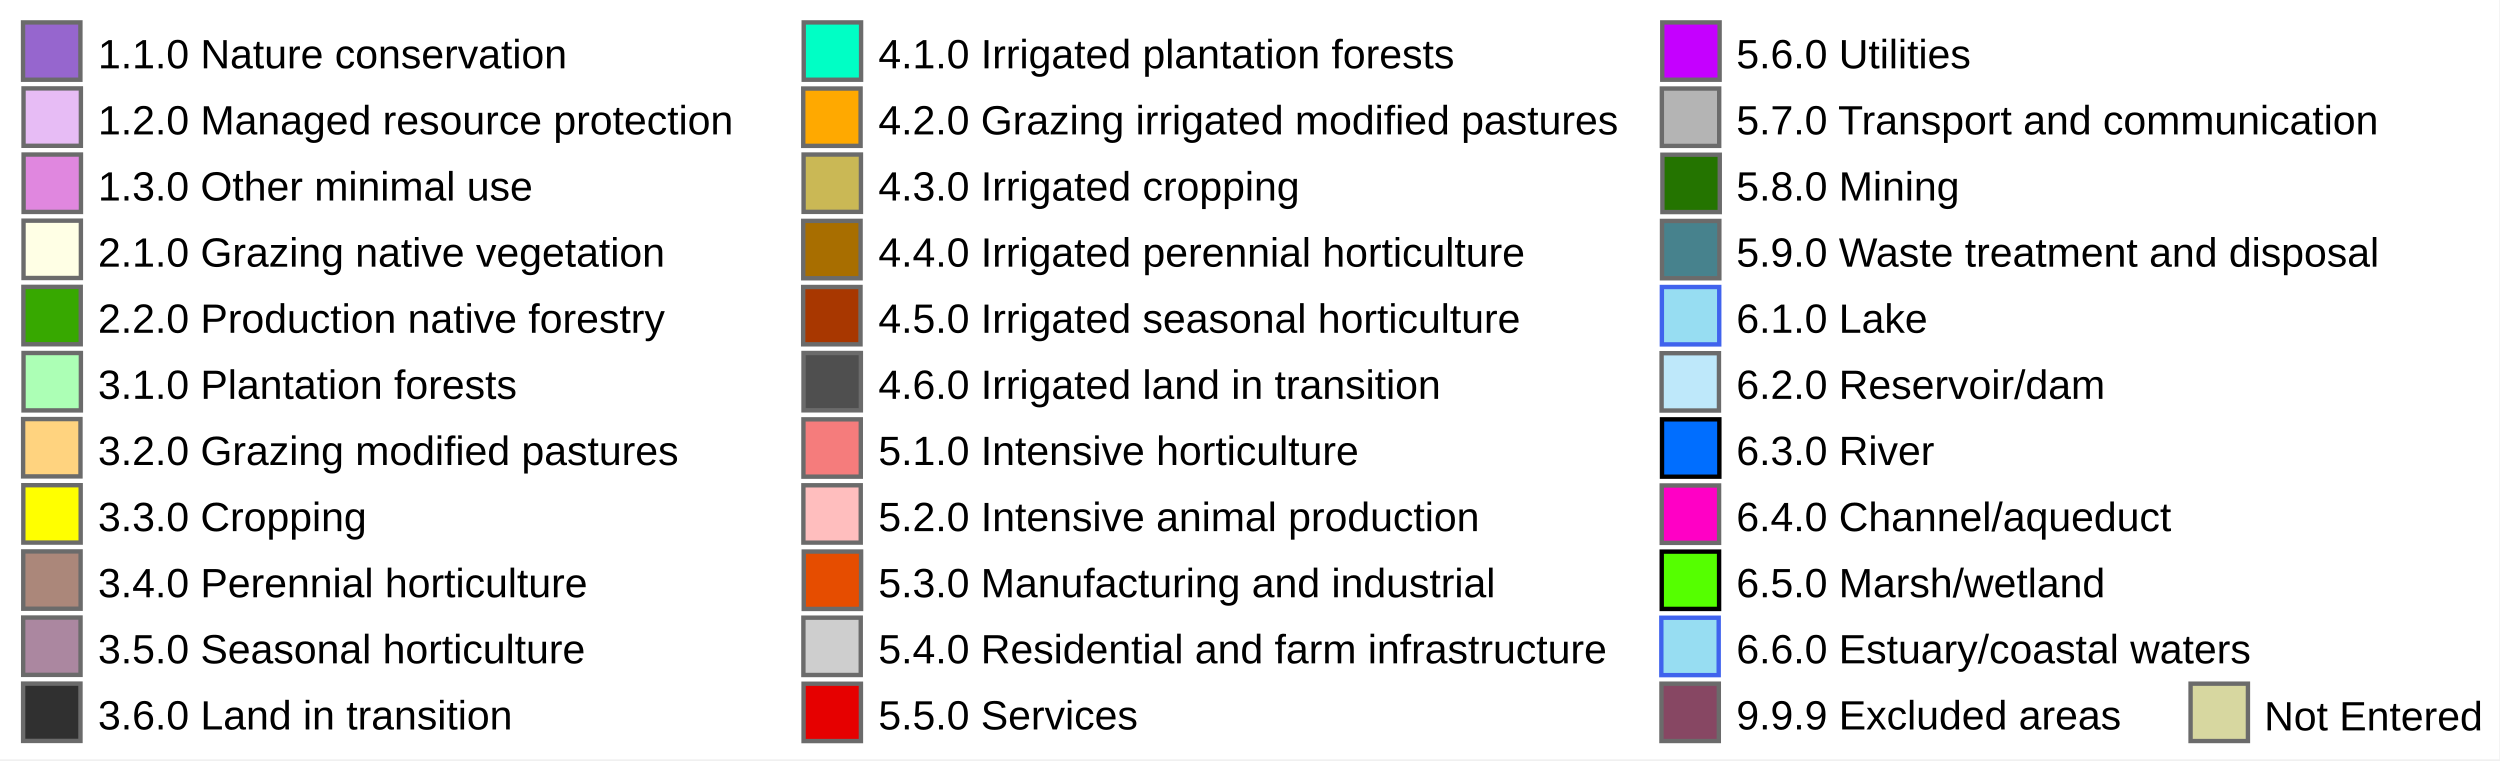
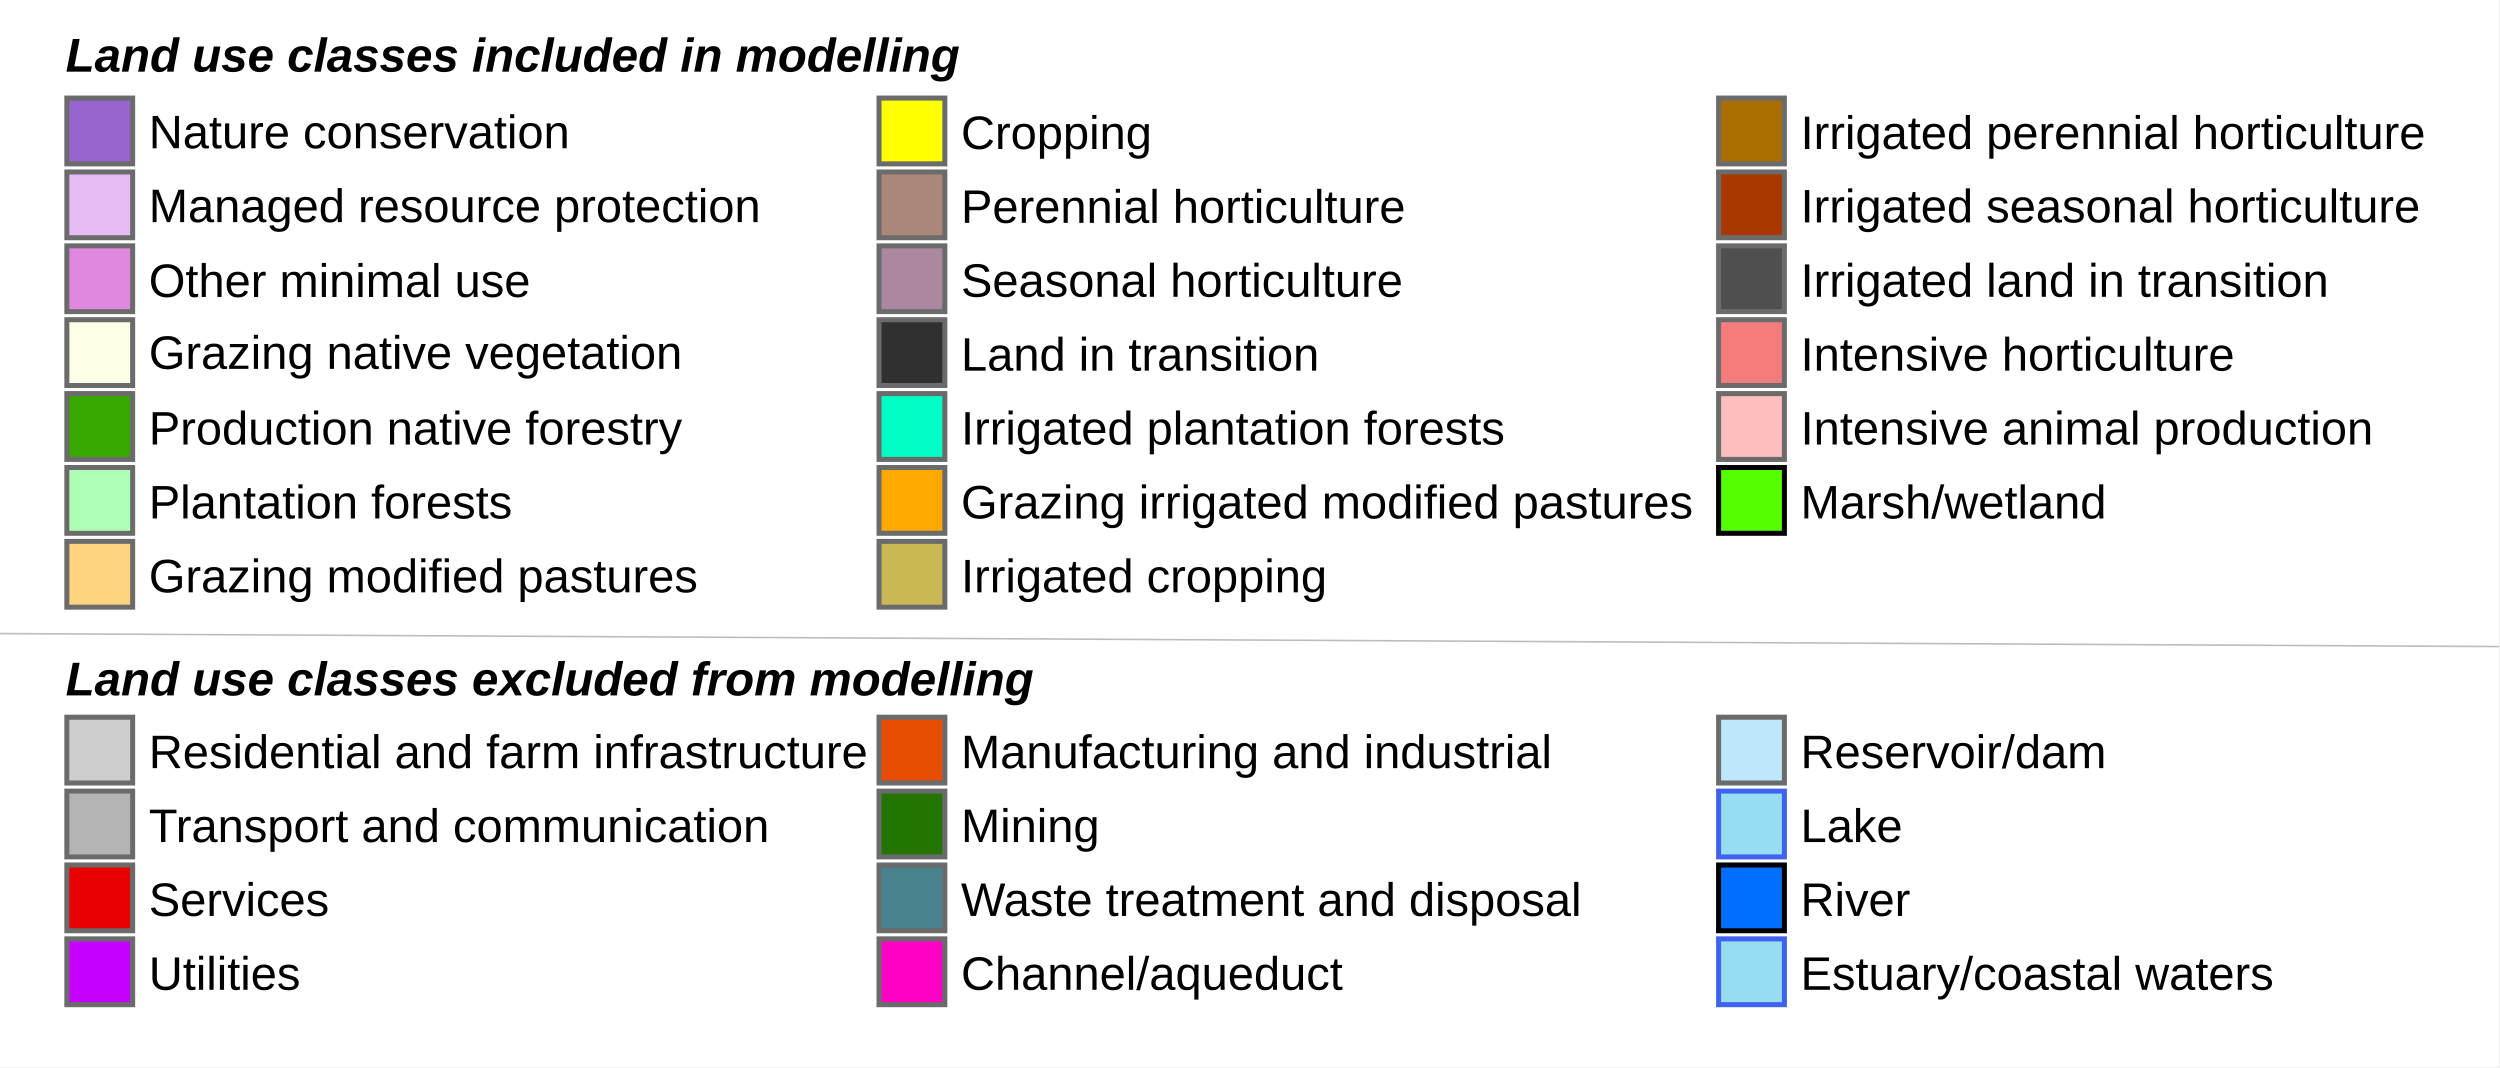
- <svg xmlns="http://www.w3.org/2000/svg" width="100%" height="100%" viewBox="0 0 1772 539" version="1.1" xml:space="preserve" style="fill-rule:evenodd;clip-rule:evenodd;stroke-linecap:round;stroke-miterlimit:1.5;">
-   <g transform="matrix(0.984069,0,0,0.973323,-110.601,-22.8238)">
-     <rect x="112.392" y="23.449" width="1800.18" height="552.982" style="fill:white;" />
-   </g>
-   <g transform="matrix(1,0,0,1,-327.287,-446.717)">
-     <g transform="matrix(3.04878,0,0,3.04878,339.94,458.447)">
+ <svg xmlns="http://www.w3.org/2000/svg" width="100%" height="100%" viewBox="0 0 1545 660" version="1.1" xml:space="preserve" style="fill-rule:evenodd;clip-rule:evenodd;stroke-linecap:round;stroke-miterlimit:1.5;">
+   <g transform="matrix(0.997439,0,0,0.971033,-154.491,-12.9859)">
+     <rect x="154.887" y="13.373" width="1548.08" height="679.041" style="fill:white;" />
+   </g>
+   <g transform="matrix(1,0,0,1,-1816.38,-201.903)">
+     <g transform="matrix(29.3333,0,0,29.3333,2409.53,246.178)">
+         </g>
+     <text x="1856.95px" y="246.178px" style="font-family:'Arial-BoldItalicMT', 'Arial', sans-serif;font-weight:700;font-style:italic;font-size:29.333px;">Land use classes included in modelling</text>
+   </g>
+   <g transform="matrix(1,0,0,1,-1816.38,183.584)">
+     <g transform="matrix(29.3333,0,0,29.3333,2455.2,246.178)">
+         </g>
+     <text x="1856.95px" y="246.178px" style="font-family:'Arial-BoldItalicMT', 'Arial', sans-serif;font-weight:700;font-style:italic;font-size:29.333px;">Land use classes excluded from modelling</text>
+   </g>
+   <g transform="matrix(1,0,0,1,430.776,-378.185)">
+     <g transform="matrix(3.04878,0,0,3.04878,108.792,525.977)">
+       <rect x="1.207" y="1.356" width="13.337" height="13.337" style="fill:rgb(171,135,160);stroke:rgb(107,107,107);stroke-width:1.02px;" />
+     </g>
+     <g transform="matrix(1,0,0,1,163.133,540.772)">
+       <g transform="matrix(29.0667,0,0,29.0667,273.068,20.8207)">
+             </g>
+       <text x="0px" y="20.821px" style="font-family:'ArialMT', 'Arial', sans-serif;font-size:29.067px;">Seasonal horticulture</text>
+     </g>
+   </g>
+   <g transform="matrix(1,0,0,1,436.78,-329.086)">
+     <g transform="matrix(3.04878,0,0,3.04878,102.788,385.555)">
+       <rect x="1.207" y="1.356" width="13.337" height="13.337" style="fill:rgb(255,255,0);stroke:rgb(107,107,107);stroke-width:1.02px;" />
+     </g>
+     <g transform="matrix(1,0,0,1,157.129,400.35)">
+       <g transform="matrix(29.0667,0,0,29.0667,117.956,20.8207)">
+             </g>
+       <text x="0px" y="20.821px" style="font-family:'ArialMT', 'Arial', sans-serif;font-size:29.067px;">Cropping</text>
+     </g>
+   </g>
+   <g transform="matrix(1,0,0,1,-30.4278,41.9058)">
+     <g transform="matrix(0.185606,0,0,0.185606,122.386,28.9102)">
+       <g transform="matrix(156.604,0,0,156.604,1401.49,112.177)">
+             </g>
+       <text x="0px" y="112.177px" style="font-family:'ArialMT', 'Arial', sans-serif;font-size:156.604px;">Nature conservation</text>
+     </g>
+     <g transform="matrix(3.04878,0,0,3.04878,68.0594,14.5626)">
      <rect x="1.207" y="1.356" width="13.337" height="13.337" style="fill:rgb(150,102,206);stroke:rgb(107,107,107);stroke-width:1.02px;" />
    </g>
-     <g transform="matrix(3.04878,0,0,3.04878,340.281,505.253)">
+   </g>
+   <g transform="matrix(1,0,0,1,-30.4278,38.7177)">
+     <g transform="matrix(1,0,0,1,122.386,77.7327)">
+       <g transform="matrix(29.0667,0,0,29.0667,378.094,20.8207)">
+             </g>
+       <text x="0px" y="20.821px" style="font-family:'ArialMT', 'Arial', sans-serif;font-size:29.067px;">Managed resource protection</text>
+     </g>
+     <g transform="matrix(3.04878,0,0,3.04878,68.0594,63.4126)">
      <rect x="1.207" y="1.356" width="13.337" height="13.337" style="fill:rgb(231,188,245);stroke:rgb(107,107,107);stroke-width:1.02px;" />
    </g>
-     <g transform="matrix(3.04878,0,0,3.04878,340.329,552.134)">
+   </g>
+   <g transform="matrix(1,0,0,1,-30.4278,35.7558)">
+     <g transform="matrix(1,0,0,1,122.386,126.96)">
+       <g transform="matrix(29.0667,0,0,29.0667,235.84,20.8207)">
+             </g>
+       <text x="0px" y="20.821px" style="font-family:'ArialMT', 'Arial', sans-serif;font-size:29.067px;">Other minimal use</text>
+     </g>
+     <g transform="matrix(3.04878,0,0,3.04878,68.0594,112.036)">
      <rect x="1.207" y="1.356" width="13.337" height="13.337" style="fill:rgb(224,135,223);stroke:rgb(107,107,107);stroke-width:1.02px;" />
    </g>
-     <g transform="matrix(3.04878,0,0,3.04878,340.281,598.975)">
+   </g>
+   <g transform="matrix(1,0,0,1,-30.4278,33.1977)">
+     <g transform="matrix(1,0,0,1,122.4,173.945)">
+       <g transform="matrix(29.0667,0,0,29.0667,329.626,20.8207)">
+             </g>
+       <text x="0px" y="20.821px" style="font-family:'ArialMT', 'Arial', sans-serif;font-size:29.067px;">Grazing native vegetation</text>
+     </g>
+     <g transform="matrix(3.04878,0,0,3.04878,68.0594,160.257)">
      <rect x="1.207" y="1.356" width="13.337" height="13.337" style="fill:rgb(255,255,229);stroke:rgb(107,107,107);stroke-width:1.02px;" />
    </g>
-     <g transform="matrix(3.04878,0,0,3.04878,340.184,645.916)">
+   </g>
+   <g transform="matrix(1,0,0,1,-88.1424,2.52149)">
+     <g transform="matrix(1,0,0,1,180.115,251.39)">
+       <g transform="matrix(29.0667,0,0,29.0667,329.583,20.8207)">
+             </g>
+       <text x="0px" y="20.821px" style="font-family:'ArialMT', 'Arial', sans-serif;font-size:29.067px;">Production native forestry</text>
+     </g>
+     <g transform="matrix(3.04878,0,0,3.04878,125.774,236.595)">
      <rect x="1.207" y="1.356" width="13.337" height="13.337" style="fill:rgb(55,168,0);stroke:rgb(107,107,107);stroke-width:1.02px;" />
    </g>
-     <g transform="matrix(3.04878,0,0,3.04878,340.281,692.795)">
+   </g>
+   <g transform="matrix(1,0,0,1,-36.5644,11.7124)">
+     <g transform="matrix(1,0,0,1,128.537,287.861)">
+       <g transform="matrix(29.0667,0,0,29.0667,224.585,20.8207)">
+             </g>
+       <text x="0px" y="20.821px" style="font-family:'ArialMT', 'Arial', sans-serif;font-size:29.067px;">Plantation forests</text>
+     </g>
+     <g transform="matrix(3.04878,0,0,3.04878,74.196,273.066)">
      <rect x="1.207" y="1.356" width="13.337" height="13.337" style="fill:rgb(172,255,181);stroke:rgb(107,107,107);stroke-width:1.02px;" />
    </g>
-     <g transform="matrix(3.04878,0,0,3.04878,339.989,739.604)">
+   </g>
+   <g transform="matrix(1,0,0,1,-79.8742,-14.1918)">
+     <g transform="matrix(1,0,0,1,171.847,359.427)">
+       <g transform="matrix(29.0667,0,0,29.0667,172.853,20.8207)">
+             </g>
+       <g transform="matrix(29.0667,0,0,29.0667,180.929,20.8207)">
+             </g>
+       <g transform="matrix(29.0667,0,0,29.0667,339.277,20.8207)">
+             </g>
+       <text x="0px" y="20.821px" style="font-family:'ArialMT', 'Arial', sans-serif;font-size:29.067px;">Grazing modiﬁed pastures</text>
+     </g>
+     <g transform="matrix(3.04878,0,0,3.04878,117.506,344.632)">
      <rect x="1.207" y="1.356" width="13.337" height="13.337" style="fill:rgb(255,211,127);stroke:rgb(107,107,107);stroke-width:1.02px;" />
    </g>
-     <g transform="matrix(3.04878,0,0,3.04878,340.135,786.509)">
-       <rect x="1.207" y="1.356" width="13.337" height="13.337" style="fill:rgb(255,255,0);stroke:rgb(107,107,107);stroke-width:1.02px;" />
-     </g>
-     <g transform="matrix(3.04878,0,0,3.04878,340.086,833.406)">
+   </g>
+   <g transform="matrix(1,0,0,1,464.202,-336.416)">
+     <g transform="matrix(1,0,0,1,129.707,453.341)">
+       <g transform="matrix(29.0667,0,0,29.0667,274.671,20.8207)">
+             </g>
+       <text x="0px" y="20.821px" style="font-family:'ArialMT', 'Arial', sans-serif;font-size:29.067px;">Perennial horticulture</text>
+     </g>
+     <g transform="matrix(3.04878,0,0,3.04878,75.3664,438.546)">
      <rect x="1.207" y="1.356" width="13.337" height="13.337" style="fill:rgb(171,135,122);stroke:rgb(107,107,107);stroke-width:1.02px;" />
    </g>
-     <g transform="matrix(3.04878,0,0,3.04878,340.038,880.287)">
-       <rect x="1.207" y="1.356" width="13.337" height="13.337" style="fill:rgb(171,135,160);stroke:rgb(107,107,107);stroke-width:1.02px;" />
-     </g>
-     <g transform="matrix(3.04878,0,0,3.04878,339.989,927.113)">
+   </g>
+   <g transform="matrix(1,0,0,1,-72.6626,146.285)">
+     <g transform="matrix(1,0,0,1,666.572,61.9642)">
+       <g transform="matrix(29.0667,0,0,29.0667,221.378,20.8207)">
+             </g>
+       <text x="0px" y="20.821px" style="font-family:'ArialMT', 'Arial', sans-serif;font-size:29.067px;">Land in transition</text>
+     </g>
+     <g transform="matrix(3.04878,0,0,3.04878,612.231,47.1691)">
      <rect x="1.207" y="1.356" width="13.337" height="13.337" style="fill:rgb(48,48,48);stroke:rgb(107,107,107);stroke-width:1.02px;" />
    </g>
  </g>
-   <g transform="matrix(1,0,0,1,-225.237,-540.251)">
-     <g transform="matrix(3.04878,0,0,3.04878,1774.23,1020.7)">
-       <rect x="1.207" y="1.356" width="13.337" height="13.337" style="fill:rgb(215,215,160);stroke:rgb(107,107,107);stroke-width:1.02px;" />
-     </g>
-     <g transform="matrix(1,0,0,1,287.926,-116.055)">
-       <g transform="matrix(29.0301,0,0,29.0301,1697.11,1174.01)">
-             </g>
-       <text x="1542.19px" y="1174.01px" style="font-family:'ArialMT', 'Arial', sans-serif;font-size:29.03px;">Not Entered</text>
-     </g>
-   </g>
-   <g transform="matrix(1,0,0,1,69.4626,27.628)">
-     <text x="0px" y="20.795px" style="font-family:'ArialMT', 'Arial', sans-serif;font-size:29.03px;">1.1.0 Nature conservation</text>
-     <text x="0px" y="67.657px" style="font-family:'ArialMT', 'Arial', sans-serif;font-size:29.03px;">1.2.0 Managed resource protection</text>
-     <text x="0px" y="114.52px" style="font-family:'ArialMT', 'Arial', sans-serif;font-size:29.03px;">1.3.0 Other minimal use</text>
-     <text x="0px" y="161.383px" style="font-family:'ArialMT', 'Arial', sans-serif;font-size:29.03px;">2.1.0 Grazing native vegetation</text>
-     <text x="0px" y="208.246px" style="font-family:'ArialMT', 'Arial', sans-serif;font-size:29.03px;">2.2.0 Production native forestry</text>
-     <text x="0px" y="255.109px" style="font-family:'ArialMT', 'Arial', sans-serif;font-size:29.03px;">3.1.0 Plantation forests</text>
-     <g transform="matrix(29.0301,0,0,29.0301,245.268,301.972)">
-         </g>
-     <g transform="matrix(29.0301,0,0,29.0301,253.333,301.972)">
-         </g>
-     <text x="0px" y="301.972px" style="font-family:'ArialMT', 'Arial', sans-serif;font-size:29.03px;">3.2.0 Grazing modiﬁed pastures</text>
-     <text x="0px" y="348.835px" style="font-family:'ArialMT', 'Arial', sans-serif;font-size:29.03px;">3.3.0 Cropping</text>
-     <text x="0px" y="395.698px" style="font-family:'ArialMT', 'Arial', sans-serif;font-size:29.03px;">3.4.0 Perennial horticulture</text>
-     <text x="0px" y="442.561px" style="font-family:'ArialMT', 'Arial', sans-serif;font-size:29.03px;">3.5.0 Seasonal horticulture</text>
-     <text x="0px" y="489.424px" style="font-family:'ArialMT', 'Arial', sans-serif;font-size:29.03px;">3.6.0 Land in transition</text>
-   </g>
-   <g transform="matrix(1,0,0,1,622.579,27.628)">
-     <text x="0px" y="20.795px" style="font-family:'ArialMT', 'Arial', sans-serif;font-size:29.03px;">4.1.0 Irrigated plantation forests</text>
-     <g transform="matrix(29.0301,0,0,29.0301,358.213,67.6575)">
-         </g>
-     <g transform="matrix(29.0301,0,0,29.0301,366.279,67.6575)">
-         </g>
-     <text x="0px" y="67.657px" style="font-family:'ArialMT', 'Arial', sans-serif;font-size:29.03px;">4.2.0 Grazing irrigated modiﬁed pastures</text>
-     <text x="0px" y="114.52px" style="font-family:'ArialMT', 'Arial', sans-serif;font-size:29.03px;">4.3.0 Irrigated cropping</text>
-     <text x="0px" y="161.383px" style="font-family:'ArialMT', 'Arial', sans-serif;font-size:29.03px;">4.4.0 Irrigated perennial horticulture</text>
-     <text x="0px" y="208.246px" style="font-family:'ArialMT', 'Arial', sans-serif;font-size:29.03px;">4.5.0 Irrigated seasonal horticulture</text>
-     <text x="0px" y="255.109px" style="font-family:'ArialMT', 'Arial', sans-serif;font-size:29.03px;">4.6.0 Irrigated land in transition</text>
-     <text x="0px" y="301.972px" style="font-family:'ArialMT', 'Arial', sans-serif;font-size:29.03px;">5.1.0 Intensive horticulture</text>
-     <text x="0px" y="348.835px" style="font-family:'ArialMT', 'Arial', sans-serif;font-size:29.03px;">5.2.0 Intensive animal production</text>
-     <text x="0px" y="395.698px" style="font-family:'ArialMT', 'Arial', sans-serif;font-size:29.03px;">5.3.0 Manufacturing and industrial</text>
-     <text x="0px" y="442.561px" style="font-family:'ArialMT', 'Arial', sans-serif;font-size:29.03px;">5.4.0 Residential and farm infrastructure</text>
-     <g transform="matrix(29.0301,0,0,29.0301,183.947,489.424)">
-         </g>
-     <text x="0px" y="489.424px" style="font-family:'ArialMT', 'Arial', sans-serif;font-size:29.03px;">5.5.0 Services</text>
-   </g>
-   <g transform="matrix(1,0,0,1,1230.72,27.628)">
-     <text x="0px" y="20.795px" style="font-family:'ArialMT', 'Arial', sans-serif;font-size:29.03px;">5.6.0 Utilities</text>
-     <text x="0px" y="67.657px" style="font-family:'ArialMT', 'Arial', sans-serif;font-size:29.03px;">5.7.0 <tspan x="72.108px 88.763px 98.43px " y="67.657px 67.657px 67.657px ">Tra</tspan>nsport and communication</text>
-     <text x="0px" y="114.52px" style="font-family:'ArialMT', 'Arial', sans-serif;font-size:29.03px;">5.8.0 Mining</text>
-     <text x="0px" y="161.383px" style="font-family:'ArialMT', 'Arial', sans-serif;font-size:29.03px;">5.9.0 W<tspan x="98.955px 115.1px " y="161.383px 161.383px ">as</tspan>te treatment and disposal</text>
-     <text x="0px" y="208.246px" style="font-family:'ArialMT', 'Arial', sans-serif;font-size:29.03px;">6.1.0 Lake</text>
-     <text x="0px" y="255.109px" style="font-family:'ArialMT', 'Arial', sans-serif;font-size:29.03px;">6.2.0 Reservoir/dam</text>
-     <text x="0px" y="301.972px" style="font-family:'ArialMT', 'Arial', sans-serif;font-size:29.03px;">6.3.0 River</text>
-     <text x="0px" y="348.835px" style="font-family:'ArialMT', 'Arial', sans-serif;font-size:29.03px;">6.4.0 Channel/aqueduct</text>
-     <text x="0px" y="395.698px" style="font-family:'ArialMT', 'Arial', sans-serif;font-size:29.03px;">6.5.0 Marsh/wetland</text>
-     <text x="0px" y="442.561px" style="font-family:'ArialMT', 'Arial', sans-serif;font-size:29.03px;">6.6.0 Estuary/coastal waters</text>
-     <g transform="matrix(29.0301,0,0,29.0301,272.739,489.424)">
-         </g>
-     <text x="0px" y="489.424px" style="font-family:'ArialMT', 'Arial', sans-serif;font-size:29.03px;">9.9.9 Excluded areas</text>
-   </g>
-   <g transform="matrix(1,0,0,1,-323.892,-427.233)">
-     <g transform="matrix(3.04878,0,0,3.04878,889.885,438.963)">
+   <g transform="matrix(1,0,0,1,-70.3764,133.241)">
+     <g transform="matrix(1,0,0,1,664.286,120.67)">
+       <g transform="matrix(29.0667,0,0,29.0667,336.069,20.8207)">
+             </g>
+       <text x="0px" y="20.821px" style="font-family:'ArialMT', 'Arial', sans-serif;font-size:29.067px;">Irrigated plantation forests</text>
+     </g>
+     <g transform="matrix(3.04878,0,0,3.04878,609.945,105.875)">
      <rect x="1.207" y="1.356" width="13.337" height="13.337" style="fill:rgb(0,255,197);stroke:rgb(107,107,107);stroke-width:1.02px;" />
    </g>
-     <g transform="matrix(3.04878,0,0,3.04878,889.545,485.837)">
+   </g>
+   <g transform="matrix(1,0,0,1,-70.3764,131.149)">
+     <g transform="matrix(1,0,0,1,664.286,168.424)">
+       <g transform="matrix(29.0667,0,0,29.0667,285.94,20.8207)">
+             </g>
+       <g transform="matrix(29.0667,0,0,29.0667,294.016,20.8207)">
+             </g>
+       <g transform="matrix(29.0667,0,0,29.0667,452.364,20.8207)">
+             </g>
+       <text x="0px" y="20.821px" style="font-family:'ArialMT', 'Arial', sans-serif;font-size:29.067px;">Grazing irrigated modiﬁed pastures</text>
+     </g>
+     <g transform="matrix(3.04878,0,0,3.04878,609.945,153.629)">
      <rect x="1.207" y="1.356" width="13.337" height="13.337" style="fill:rgb(255,169,0);stroke:rgb(107,107,107);stroke-width:1.02px;" />
    </g>
-     <g transform="matrix(3.04878,0,0,3.04878,889.788,532.614)">
+   </g>
+   <g transform="matrix(1,0,0,1,-65.7707,129.766)">
+     <g transform="matrix(1,0,0,1,659.68,215.469)">
+       <g transform="matrix(29.0667,0,0,29.0667,226.203,20.8207)">
+             </g>
+       <text x="0px" y="20.821px" style="font-family:'ArialMT', 'Arial', sans-serif;font-size:29.067px;">Irrigated cropping</text>
+     </g>
+     <g transform="matrix(3.04878,0,0,3.04878,605.339,200.674)">
      <rect x="1.207" y="1.356" width="13.337" height="13.337" style="fill:rgb(202,184,85);stroke:rgb(107,107,107);stroke-width:1.02px;" />
    </g>
-     <g transform="matrix(3.04878,0,0,3.04878,889.545,579.659)">
+   </g>
+   <g transform="matrix(1,0,0,1,457.861,-190.199)">
+     <g transform="matrix(1,0,0,1,654.886,261.462)">
+       <g transform="matrix(29.0667,0,0,29.0667,386.155,20.8207)">
+             </g>
+       <text x="0px" y="20.821px" style="font-family:'ArialMT', 'Arial', sans-serif;font-size:29.067px;">Irrigated perennial horticulture</text>
+     </g>
+     <g transform="matrix(3.04878,0,0,3.04878,600.545,246.667)">
      <rect x="1.207" y="1.356" width="13.337" height="13.337" style="fill:rgb(168,110,0);stroke:rgb(107,107,107);stroke-width:1.02px;" />
    </g>
-     <g transform="matrix(3.04878,0,0,3.04878,889.496,626.509)">
+   </g>
+   <g transform="matrix(1,0,0,1,457.861,-192.17)">
+     <g transform="matrix(1,0,0,1,654.886,308.797)">
+       <g transform="matrix(29.0667,0,0,29.0667,382.919,20.8207)">
+             </g>
+       <text x="0px" y="20.821px" style="font-family:'ArialMT', 'Arial', sans-serif;font-size:29.067px;">Irrigated seasonal horticulture</text>
+     </g>
+     <g transform="matrix(3.04878,0,0,3.04878,600.545,294.301)">
      <rect x="1.207" y="1.356" width="13.337" height="13.337" style="fill:rgb(168,55,0);stroke:rgb(107,107,107);stroke-width:1.02px;" />
    </g>
-     <g transform="matrix(3.04878,0,0,3.04878,889.739,673.286)">
+   </g>
+   <g transform="matrix(1,0,0,1,457.861,-193.427)">
+     <g transform="matrix(1,0,0,1,654.886,356.015)">
+       <g transform="matrix(29.0667,0,0,29.0667,326.376,20.8207)">
+             </g>
+       <text x="0px" y="20.821px" style="font-family:'ArialMT', 'Arial', sans-serif;font-size:29.067px;">Irrigated land in transition</text>
+     </g>
+     <g transform="matrix(3.04878,0,0,3.04878,600.545,341.219)">
      <rect x="1.207" y="1.356" width="13.337" height="13.337" style="fill:rgb(79,79,79);stroke:rgb(107,107,107);stroke-width:1.02px;" />
    </g>
-     <g transform="matrix(3.04878,0,0,3.04878,889.69,720.306)">
+   </g>
+   <g transform="matrix(1,0,0,1,466.728,-213.779)">
+     <g transform="matrix(1,0,0,1,646.019,422.028)">
+       <g transform="matrix(29.0667,0,0,29.0667,268.2,20.8207)">
+             </g>
+       <text x="0px" y="20.821px" style="font-family:'ArialMT', 'Arial', sans-serif;font-size:29.067px;">Intensive horticulture</text>
+     </g>
+     <g transform="matrix(3.04878,0,0,3.04878,591.678,407.233)">
      <rect x="1.207" y="1.356" width="13.337" height="13.337" style="fill:rgb(245,124,124);stroke:rgb(107,107,107);stroke-width:1.02px;" />
    </g>
-     <g transform="matrix(3.04878,0,0,3.04878,889.654,767.059)">
+   </g>
+   <g transform="matrix(1,0,0,1,466.728,-231.613)">
+     <g transform="matrix(1,0,0,1,646.019,485.524)">
+       <g transform="matrix(29.0667,0,0,29.0667,353.853,20.8207)">
+             </g>
+       <text x="0px" y="20.821px" style="font-family:'ArialMT', 'Arial', sans-serif;font-size:29.067px;">Intensive animal production</text>
+     </g>
+     <g transform="matrix(3.04878,0,0,3.04878,591.678,470.729)">
      <rect x="1.207" y="1.356" width="13.337" height="13.337" style="fill:rgb(255,190,190);stroke:rgb(107,107,107);stroke-width:1.02px;" />
    </g>
-     <g transform="matrix(3.04878,0,0,3.04878,889.897,814.03)">
+   </g>
+   <g transform="matrix(1,0,0,1,466.728,-270.602)">
+     <g transform="matrix(1,0,0,1,646.019,570.176)">
+       <g transform="matrix(29.0667,0,0,29.0667,189.018,20.8207)">
+             </g>
+       <text x="0px" y="20.821px" style="font-family:'ArialMT', 'Arial', sans-serif;font-size:29.067px;">Marsh/wetland</text>
+     </g>
+     <g transform="matrix(3.04878,0,0,3.04878,591.678,555.38)">
+       <rect x="1.207" y="1.356" width="13.337" height="13.337" style="fill:rgb(85,255,0);stroke:black;stroke-width:1.02px;" />
+     </g>
+   </g>
+   <g transform="matrix(1,0,0,1,-1119.43,423.335)">
+     <g transform="matrix(1,0,0,1,1211.4,30.5621)">
+       <g transform="matrix(29.0667,0,0,29.0667,444.274,20.8207)">
+             </g>
+       <text x="0px" y="20.821px" style="font-family:'ArialMT', 'Arial', sans-serif;font-size:29.067px;">Residential and farm infrastructure</text>
+     </g>
+     <g transform="matrix(3.04878,0,0,3.04878,1157.06,15.767)">
+       <rect x="1.207" y="1.356" width="13.337" height="13.337" style="fill:rgb(206,206,206);stroke:rgb(107,107,107);stroke-width:1.02px;" />
+     </g>
+   </g>
+   <g transform="matrix(1,0,0,1,-1119.43,412.993)">
+     <g transform="matrix(1,0,0,1,1211.4,86.5658)">
+       <g transform="matrix(29.0667,0,0,29.0667,383.43,20.8207)">
+             </g>
+       <text x="0px" y="20.821px" style="font-family:'ArialMT', 'Arial', sans-serif;font-size:29.067px;">T<tspan x="16.676px 26.356px " y="20.821px 20.821px ">ra</tspan>nsport and communication</text>
+     </g>
+     <g transform="matrix(3.04878,0,0,3.04878,1157.06,71.7707)">
+       <rect x="1.207" y="1.356" width="13.337" height="13.337" style="fill:rgb(180,180,180);stroke:rgb(107,107,107);stroke-width:1.02px;" />
+     </g>
+   </g>
+   <g transform="matrix(1,0,0,1,-1119.43,407.1)">
+     <g transform="matrix(1,0,0,1,1211.4,138.121)">
+       <g transform="matrix(29.0667,0,0,29.0667,111.455,20.8207)">
+             </g>
+       <text x="0px" y="20.821px" style="font-family:'ArialMT', 'Arial', sans-serif;font-size:29.067px;">Services</text>
+     </g>
+     <g transform="matrix(3.04878,0,0,3.04878,1157.06,123.326)">
+       <rect x="1.207" y="1.356" width="13.337" height="13.337" style="fill:rgb(230,0,0);stroke:rgb(107,107,107);stroke-width:1.02px;" />
+     </g>
+   </g>
+   <g transform="matrix(1,0,0,1,-1117.28,400.411)">
+     <g transform="matrix(1,0,0,1,1209.25,190.472)">
+       <g transform="matrix(29.0667,0,0,29.0667,93.6719,20.8207)">
+             </g>
+       <text x="0px" y="20.821px" style="font-family:'ArialMT', 'Arial', sans-serif;font-size:29.067px;">Utilities</text>
+     </g>
+     <g transform="matrix(3.04878,0,0,3.04878,1154.91,175.677)">
+       <rect x="1.207" y="1.356" width="13.337" height="13.337" style="fill:rgb(197,0,255);stroke:rgb(107,107,107);stroke-width:1.02px;" />
+     </g>
+   </g>
+   <g transform="matrix(1,0,0,1,-617.342,216.287)">
+     <g transform="matrix(1,0,0,1,1211.25,237.61)">
+       <g transform="matrix(29.0667,0,0,29.0667,365.164,20.8207)">
+             </g>
+       <text x="0px" y="20.821px" style="font-family:'ArialMT', 'Arial', sans-serif;font-size:29.067px;">Manufacturing and industrial</text>
+     </g>
+     <g transform="matrix(3.04878,0,0,3.04878,1156.91,222.815)">
      <rect x="1.207" y="1.356" width="13.337" height="13.337" style="fill:rgb(230,77,0);stroke:rgb(107,107,107);stroke-width:1.02px;" />
    </g>
-     <g transform="matrix(3.04878,0,0,3.04878,889.654,860.89)">
-       <rect x="1.207" y="1.356" width="13.337" height="13.337" style="fill:rgb(206,206,206);stroke:rgb(107,107,107);stroke-width:1.02px;" />
-     </g>
-     <g transform="matrix(3.04878,0,0,3.04878,889.776,907.706)">
-       <rect x="1.207" y="1.356" width="13.337" height="13.337" style="fill:rgb(230,0,0);stroke:rgb(107,107,107);stroke-width:1.02px;" />
-     </g>
-   </g>
-   <g transform="matrix(1,0,0,1,-916.371,-459.233)">
-     <g transform="matrix(3.04878,0,0,3.04878,2090.9,470.963)">
-       <rect x="1.207" y="1.356" width="13.337" height="13.337" style="fill:rgb(197,0,255);stroke:rgb(107,107,107);stroke-width:1.02px;" />
-     </g>
-     <g transform="matrix(3.04878,0,0,3.04878,2090.6,517.852)">
-       <rect x="1.207" y="1.356" width="13.337" height="13.337" style="fill:rgb(180,180,180);stroke:rgb(107,107,107);stroke-width:1.02px;" />
-     </g>
-     <g transform="matrix(3.04878,0,0,3.04878,2091,564.749)">
+   </g>
+   <g transform="matrix(1,0,0,1,-617.342,215.085)">
+     <g transform="matrix(1,0,0,1,1211.25,284.474)">
+       <g transform="matrix(29.0667,0,0,29.0667,85.6246,20.8207)">
+             </g>
+       <text x="0px" y="20.821px" style="font-family:'ArialMT', 'Arial', sans-serif;font-size:29.067px;">Mining</text>
+     </g>
+     <g transform="matrix(3.04878,0,0,3.04878,1156.91,269.679)">
      <rect x="1.207" y="1.356" width="13.337" height="13.337" style="fill:rgb(36,116,0);stroke:rgb(107,107,107);stroke-width:1.02px;" />
    </g>
-     <g transform="matrix(3.04878,0,0,3.04878,2090.71,611.678)">
+   </g>
+   <g transform="matrix(1,0,0,1,-616.342,183.52)">
+     <g transform="matrix(1,0,0,1,1210.25,361.701)">
+       <g transform="matrix(29.0667,0,0,29.0667,383.444,20.8207)">
+             </g>
+       <text x="0px" y="20.821px" style="font-family:'ArialMT', 'Arial', sans-serif;font-size:29.067px;">W<tspan x="26.356px 42.521px " y="20.821px 20.821px ">as</tspan>te treatment and disposal</text>
+     </g>
+     <g transform="matrix(3.04878,0,0,3.04878,1155.91,346.906)">
      <rect x="1.207" y="1.356" width="13.337" height="13.337" style="fill:rgb(71,130,141);stroke:rgb(107,107,107);stroke-width:1.02px;" />
    </g>
-     <g transform="matrix(3.04878,0,0,3.04878,2090.62,658.531)">
+   </g>
+   <g transform="matrix(1,0,0,1,-98.6511,85.8458)">
+     <g transform="matrix(1,0,0,1,1211.4,413.713)">
+       <g transform="matrix(29.0667,0,0,29.0667,63.0298,20.8207)">
+             </g>
+       <text x="0px" y="20.821px" style="font-family:'ArialMT', 'Arial', sans-serif;font-size:29.067px;">Lake</text>
+     </g>
+     <g transform="matrix(3.04878,0,0,3.04878,1157.06,398.918)">
      <rect x="1.207" y="1.356" width="13.337" height="13.337" style="fill:rgb(151,221,242);stroke:rgb(64,99,237);stroke-width:1.02px;" />
    </g>
-     <g transform="matrix(3.04878,0,0,3.04878,2090.43,705.441)">
+   </g>
+   <g transform="matrix(1,0,0,1,-98.6511,-7.19904)">
+     <g transform="matrix(1,0,0,1,1211.4,461.096)">
+       <g transform="matrix(29.0667,0,0,29.0667,188.99,20.8207)">
+             </g>
+       <text x="0px" y="20.821px" style="font-family:'ArialMT', 'Arial', sans-serif;font-size:29.067px;">Reservoir/dam</text>
+     </g>
+     <g transform="matrix(3.04878,0,0,3.04878,1157.06,446.301)">
      <rect x="1.207" y="1.356" width="13.337" height="13.337" style="fill:rgb(190,232,250);stroke:rgb(107,107,107);stroke-width:1.02px;" />
    </g>
-     <g transform="matrix(3.04878,0,0,3.04878,2090.71,752.321)">
+   </g>
+   <g transform="matrix(1,0,0,1,-90.1785,32.4227)">
+     <g transform="matrix(1,0,0,1,1202.93,512.798)">
+       <g transform="matrix(29.0667,0,0,29.0667,67.827,20.8207)">
+             </g>
+       <text x="0px" y="20.821px" style="font-family:'ArialMT', 'Arial', sans-serif;font-size:29.067px;">River</text>
+     </g>
+     <g transform="matrix(3.04878,0,0,3.04878,1148.58,498.003)">
      <rect x="1.207" y="1.356" width="13.337" height="13.337" style="fill:rgb(0,110,255);stroke:black;stroke-width:1.02px;" />
    </g>
-     <g transform="matrix(3.04878,0,0,3.04878,2090.52,799.203)">
+   </g>
+   <g transform="matrix(1,0,0,1,-610.826,31.2032)">
+     <g transform="matrix(1,0,0,1,1204.74,559.68)">
+       <g transform="matrix(29.0667,0,0,29.0667,235.954,20.8207)">
+             </g>
+       <text x="0px" y="20.821px" style="font-family:'ArialMT', 'Arial', sans-serif;font-size:29.067px;">Channel/aqueduct</text>
+     </g>
+     <g transform="matrix(3.04878,0,0,3.04878,1150.39,544.884)">
      <rect x="1.207" y="1.356" width="13.337" height="13.337" style="fill:rgb(255,0,197);stroke:rgb(107,107,107);stroke-width:1.02px;" />
    </g>
-     <g transform="matrix(3.04878,0,0,3.04878,2090.52,846.06)">
-       <rect x="1.207" y="1.356" width="13.337" height="13.337" style="fill:rgb(85,255,0);stroke:black;stroke-width:1.02px;" />
-     </g>
-     <g transform="matrix(3.04878,0,0,3.04878,2090.24,892.965)">
+   </g>
+   <g transform="matrix(1,0,0,1,-88.6511,-21.8071)">
+     <g transform="matrix(1,0,0,1,1201.4,612.69)">
+       <g transform="matrix(29.0667,0,0,29.0667,292.398,20.8207)">
+             </g>
+       <text x="0px" y="20.821px" style="font-family:'ArialMT', 'Arial', sans-serif;font-size:29.067px;">Estuary/coastal waters</text>
+     </g>
+     <g transform="matrix(3.04878,0,0,3.04878,1147.06,597.895)">
      <rect x="1.207" y="1.356" width="13.337" height="13.337" style="fill:rgb(151,221,242);stroke:rgb(64,99,237);stroke-width:1.02px;" />
    </g>
-     <g transform="matrix(3.04878,0,0,3.04878,2090.33,939.681)">
-       <rect x="1.207" y="1.356" width="13.337" height="13.337" style="fill:rgb(135,71,99);stroke:rgb(107,107,107);stroke-width:1.02px;" />
-     </g>
+   </g>
+   <g transform="matrix(1.00426,2.2173e-05,2.2173e-05,1,-0.00868155,-4.5195e-05)">
+     <path d="M0,391.537L1537.57,399.542" style="fill:none;stroke:rgb(189,189,189);stroke-width:1px;stroke-linejoin:round;" />
  </g>
</svg>
